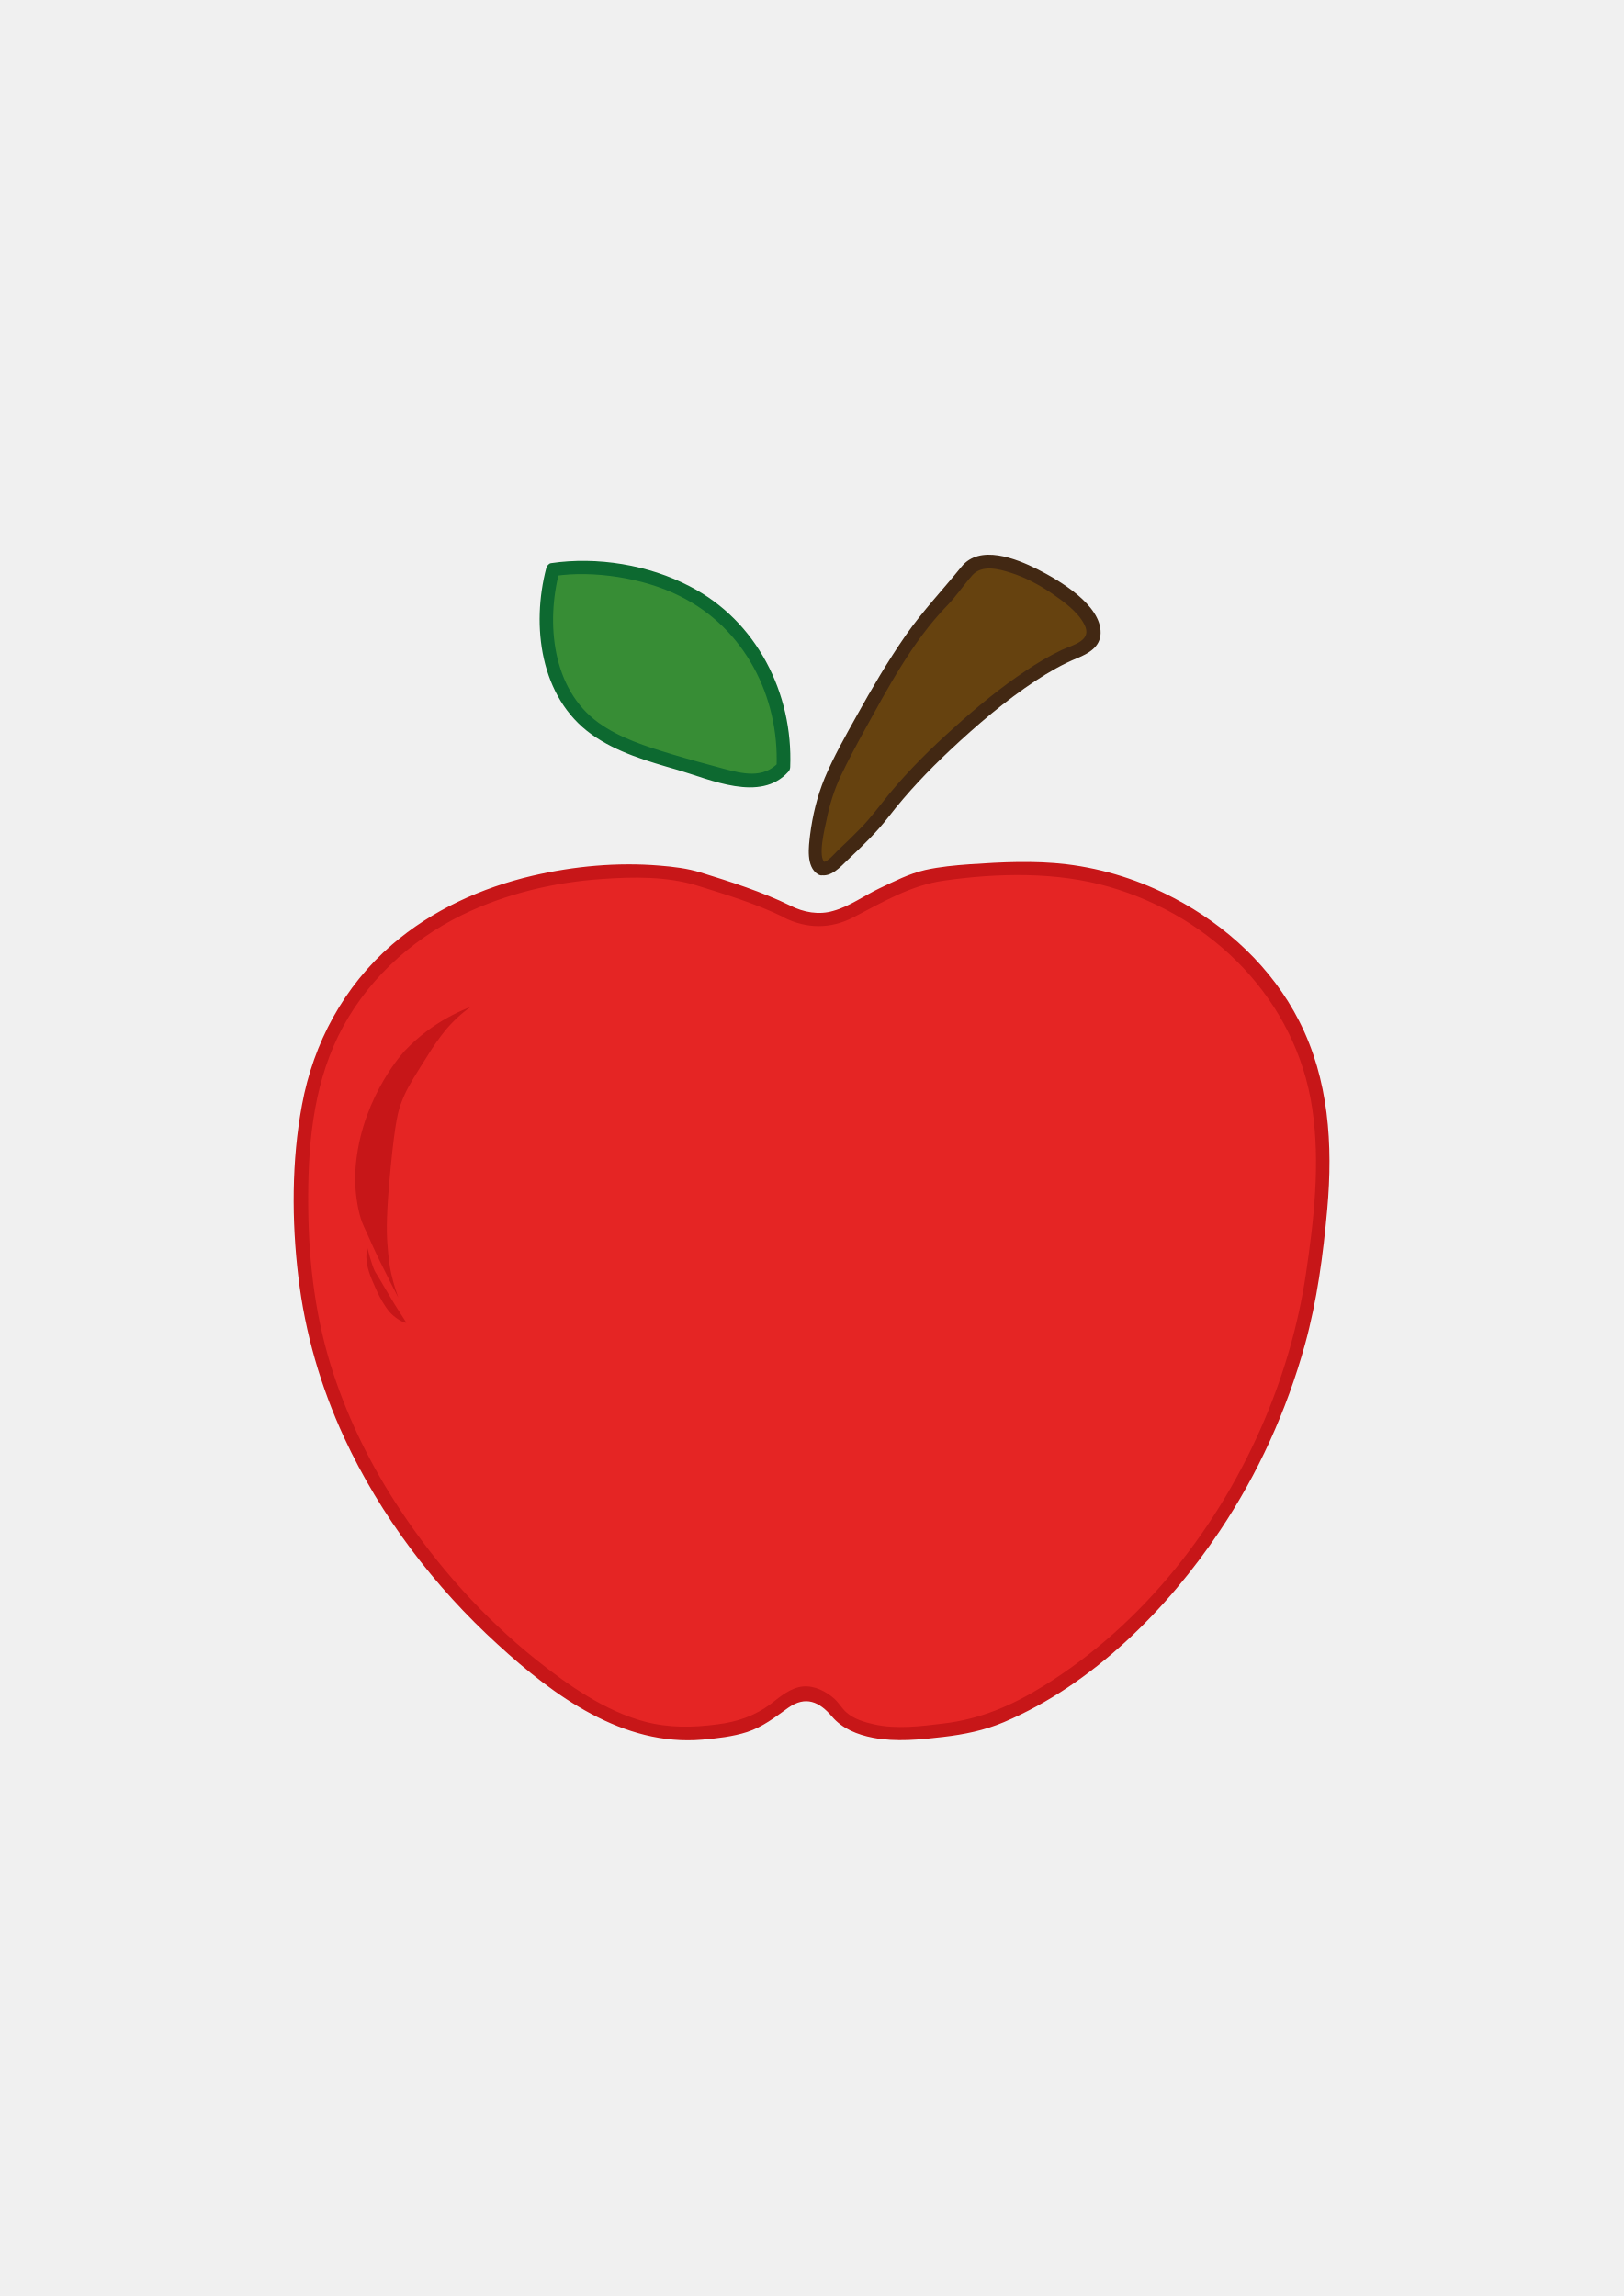
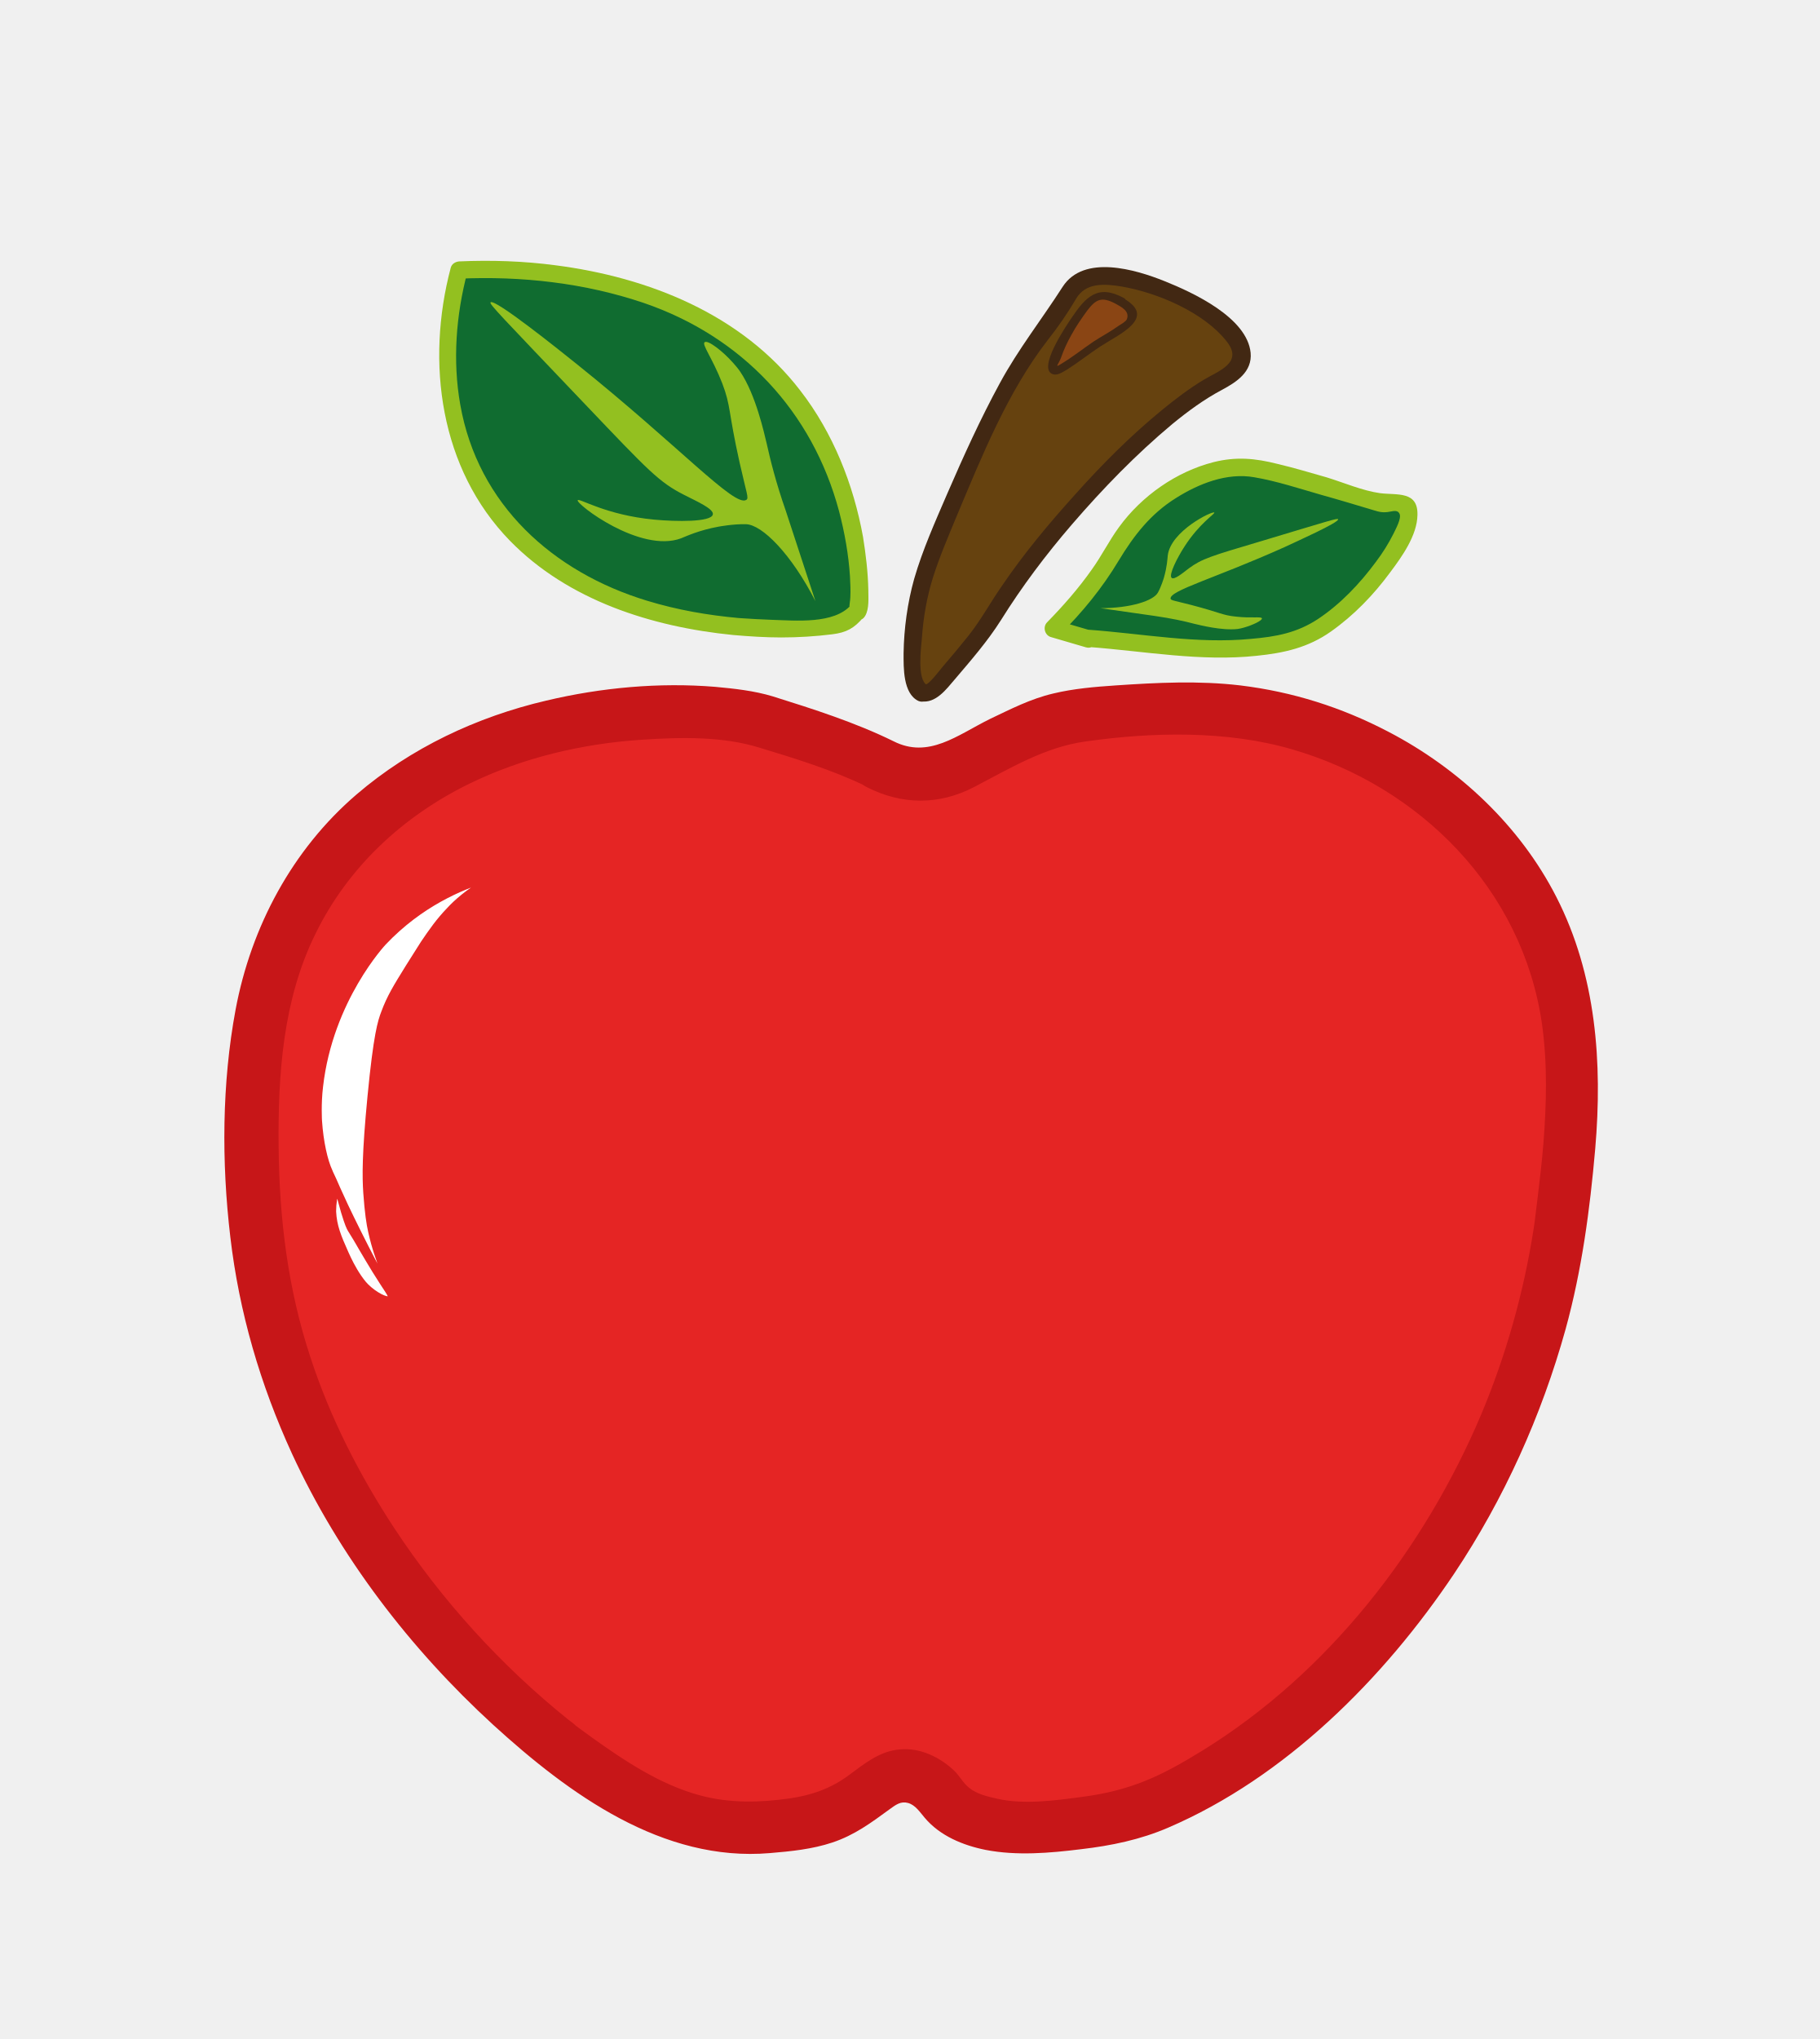
- <svg xmlns="http://www.w3.org/2000/svg" version="1.1" id="Calque_1" x="0px" y="0px" viewBox="0 0 595.3 841.9" style="enable-background:new 0 0 595.3 841.9;" xml:space="preserve">
+ <svg xmlns="http://www.w3.org/2000/svg" version="1.1" id="Calque_1" x="0px" y="0px" viewBox="0 0 516 578" style="enable-background:new 0 0 516 578;" xml:space="preserve">
  <style type="text/css">
	.st0{fill:#E52524;}
	.st1{fill:#C71618;}
	.st2{fill:#66420F;}
	.st3{fill:#422813;}
- 	.st4{fill:#378D35;}
- 	.st5{fill:#0D6930;}
+ 	.st4{fill:#106C30;}
+ 	.st5{fill:#93C020;}
	.st6{fill:#0D6930;stroke:#378D35;stroke-miterlimit:10;}
- 	.st7{fill:#C71618;stroke:#E52524;stroke-miterlimit:10;}
+ 	.st7{fill:#FFFFFF;stroke:#E52524;stroke-miterlimit:10;}
+ 	.st8{fill:#FDFDFD;stroke:#E52524;stroke-miterlimit:10;}
+ 	.st9{fill:#235627;}
+ 	.st10{fill:#106C30;stroke:#93C020;stroke-miterlimit:10;}
+ 	.st11{fill:#8A4514;}
</style>
  <g>
-     <path class="st0" d="M288.5,334.2c-9.7-4.9-20.6-7.4-30.7-11.3c-15.9-6.2-86-9-124,37.2c-24.3,29.5-23.6,64.5-23.2,90.1   c1.7,98,81.4,158.3,89,163.9c9,6.7,17.1,11.5,23,14.7c14.6,7.3,26.5,7.4,32.5,6.9c9.2-0.8,19.1-1.4,28-8.1c3.7-2.7,8.6-7.6,14-6.5   c1.9,0.4,4.7,1.7,7,3.8c2.1,1.9,2.2,3,4.3,4.9c2.3,2.1,4.7,3,7,3.8c6,2.1,11.3,2.1,13,2.1c5.2,0,21.8-0.7,32.8-4.3   c16.9-5.4,62.8-31.1,94.4-89c19.9-36.5,24.7-68.5,25.9-78.2c3.9-30.6,8.5-66.7-14-99.2c-22.4-32.4-58-41.7-63.6-43.1   c-17.3-4.3-33.1-3.3-43.1-2.7c-12.8,0.8-22.7,1.4-32.4,6.5c-4.2,2.2-8.6,4-12.8,6.3c-4.8,2.7-8.7,5.2-14.2,5.3   c-2.3,0.1-4.5-0.3-4.9-0.3C292.4,336.2,289.4,334.7,288.5,334.2z" />
+     <path class="st0" d="M249.5,216.6c-9.7-4.9-20.6-7.4-30.7-11.3c-15.9-6.2-86-9-124,37.2c-24.3,29.5-23.6,64.5-23.2,90.1   c1.7,98,81.4,158.3,89,163.9c9,6.7,17.1,11.5,23,14.7c14.6,7.3,26.5,7.4,32.5,6.9c9.2-0.8,19.1-1.4,28-8.1c3.7-2.7,8.6-7.6,14-6.5   c1.9,0.4,4.7,1.7,7,3.8c2.1,1.9,2.2,3,4.3,4.9c2.3,2.1,4.7,3,7,3.8c6,2.1,11.3,2.1,13,2.1c5.2,0,21.8-0.7,32.8-4.3   c16.9-5.4,62.8-31.1,94.4-89c19.9-36.5,24.7-68.5,25.9-78.2c3.9-30.6,8.5-66.7-14-99.2c-22.4-32.4-58-41.7-63.6-43.1   c-17.3-4.3-33.1-3.3-43.1-2.7c-12.8,0.8-22.7,1.4-32.4,6.5c-4.2,2.2-8.6,4-12.8,6.3c-4.8,2.7-8.7,5.2-14.2,5.3   c-2.3,0.1-4.5-0.3-4.9-0.3C253.4,218.6,250.4,217,249.5,216.6z" />
    <g>
-       <path class="st1" d="M289.8,332.1c-10.4-5.1-22-8.8-33-12.2c-4.8-1.5-10-2.1-15-2.5c-15.5-1.3-31.4,0.2-46.5,3.7    c-18.8,4.4-36.9,12.6-51.6,25.3c-17.6,15.2-28.8,36-33,58.8c-3.8,20.4-3.8,42.5-1.3,63.1c2.4,20.4,8.2,40.3,16.8,58.9    c13.3,28.7,33,54.6,56.4,75.9c20.5,18.8,45.8,37.3,74.9,34.8c5.5-0.5,11.1-1.1,16.4-2.8c5.8-1.9,10.2-5.4,15.1-8.9    c6.4-4.5,11.4-2.2,16,3.2c3.8,4.5,9.4,6.7,15.1,7.8c8.3,1.6,17.3,0.7,25.7-0.3c7.7-0.9,15.1-2.4,22.2-5.4    c32.6-13.8,59.9-41.3,79.3-70.3c13.9-20.8,24.4-43.9,31.1-68.1c4.5-16.3,6.7-33,8.2-49.8c2.1-23.5,0.6-47.5-10.3-68.9    c-9.9-19.5-26.6-35-45.9-45.1c-12.4-6.5-25.5-10.7-39.4-12.4c-11.8-1.4-23.6-0.8-35.4,0c-5.5,0.4-11,0.9-16.4,2.1    c-6,1.4-11.2,4.1-16.7,6.7c-5.5,2.6-11.1,6.7-17,8.3C300.2,335.6,294.5,334.5,289.8,332.1c-2.9-1.4-5.4,2.9-2.5,4.3    c8.4,4.2,17.1,4.3,25.5,0c10.8-5.6,21.1-11.8,33.3-13.5c19.7-2.8,41.3-3.3,60.6,2.3c38,11,68.5,41.5,74.4,81.3    c3,20.1,0.6,41.1-2.4,61.1c-2.7,17.9-7.8,35.6-14.8,52.3c-16.6,39.5-44.6,75.6-81.3,98.3c-11.6,7.2-23.2,12.2-36.9,13.8    c-8.1,1-17.1,2.1-25.2,0.3c-3.5-0.8-7.4-1.9-10.2-4.4c-1.6-1.4-2.7-3.4-4.3-4.9c-3.1-2.8-7.4-5-11.7-4.6    c-4.5,0.5-8.1,3.6-11.6,6.3c-5.9,4.5-12.5,6.7-19.8,7.6c-9,1.2-17.7,1.3-26.5-1c-14.6-3.9-28-13.3-39.7-22.6    c-19.5-15.6-36.5-34.6-50.2-55.4c-10.2-15.4-18.5-32.1-24.3-49.7c-6.5-19.8-9-40.1-9.2-60.9c-0.2-21.4,1.5-43.3,11-62.8    c9.6-19.6,25.9-34.8,45.4-44.4c16-7.8,33.7-12,51.4-13.2c11.3-0.8,23.7-1,34.7,2.4c10.6,3.3,21.8,6.7,31.8,11.6    C290.2,337.8,292.7,333.5,289.8,332.1z" />
+       <path class="st1" d="M253.3,210.1c-10.8-5.3-22.7-9.1-34.2-12.7c-5.3-1.6-10.9-2.2-16.3-2.7c-15.9-1.3-32.3,0.2-47.9,3.9    c-19.7,4.6-38.4,13.4-53.8,26.6c-18.2,15.6-29.9,37.5-34.3,61c-3.9,20.9-4,43.3-1.5,64.4c2.5,21.4,8.5,41.9,17.5,61.5    c13.4,29.1,33.5,55.3,57.1,76.9c21.5,19.6,48,38.9,78.4,36.3c6-0.5,12-1.1,17.7-3c6.3-2.1,11-5.6,16.2-9.4    c1.8-1.3,3.2-2.4,5.3-1.8c2.1,0.6,3.4,2.7,4.7,4.2c4.3,5.1,10.8,7.8,17.3,9.1c8.8,1.7,18.1,0.9,27-0.2c8.6-1,16.8-2.7,24.7-6.1    c33.3-14.3,61.2-42.3,81.1-72c14.1-21.1,24.8-44.8,31.6-69.3c4.6-16.7,6.9-33.9,8.4-51.1c2.1-24.4,0.3-49.3-11-71.4    c-10.3-20.2-27.7-36.5-47.7-46.9c-13.2-6.9-27.1-11.3-41.9-13.1c-11.8-1.4-23.6-0.8-35.4,0c-5.9,0.4-11.9,0.9-17.7,2.3    c-6.4,1.5-12,4.4-17.9,7.2C271.4,208.4,263.3,215.2,253.3,210.1c-8.6-4.3-16.2,8.6-7.6,13c10,5.1,20.5,5.2,30.5,0    c10.2-5.3,20-11.3,31.5-12.9c19-2.7,40-3.2,58.6,2.2c36.3,10.5,65.4,39.7,70.9,77.8c1.6,11.3,1.3,22.8,0.4,34.1    c-0.4,5-1,10-1.6,15c-0.3,2.4-0.6,4.8-0.9,7.3c-0.1,0.4-0.3,2.1,0,0.1c-0.1,0.6-0.2,1.3-0.3,1.9c-2.8,17.9-7.8,35.6-14.8,52.3    c-16.2,38.3-43.4,73.3-79,95.3c-11.8,7.3-20.4,11.4-34.4,13.2c-7.5,1-16.3,2.2-23.8,0.5c-2.7-0.6-5.8-1.3-8-3.1    c-1.7-1.3-2.7-3.4-4.3-4.9c-4-3.8-9.6-6.5-15.2-6c-5.8,0.4-10.1,4-14.6,7.3c-5.1,3.8-10.6,5.7-16.8,6.6    c-8.4,1.2-16.9,1.4-25.2-0.8c-11.4-3-21.7-9.9-31.2-16.7c-1.5-1.1-3-2.2-4.5-3.3c-1.6-1.2,0.9,0.7,0.1,0c-0.6-0.5-1.2-1-1.8-1.4    c-19.1-15.3-36-33.9-49.5-54.4c-9.9-15.1-18.2-31.3-23.8-48.5c-6.4-19.4-8.8-39.2-9-59.6c-0.2-20.5,1.2-41.6,10.4-60.3    c9.2-18.9,24.8-33.4,43.6-42.6c15.1-7.4,32.1-11.4,48.9-12.5c11.7-0.8,23.2-0.9,33.3,2.2c10.2,3.1,21,6.4,30.6,11.1    C254.4,227.3,262,214.4,253.3,210.1z" />
    </g>
  </g>
  <g>
-     <path class="st2" d="M301.2,318.4c-3.9-1.6-1.8-16.4,1.6-27.3c1.4-4.5,3-8,7.3-16.2c0,0,21.1-40.5,34.8-54.2c0.4-0.4,2-1.9,3.9-4.2   c4.4-5,5.2-7,6.6-8.4c5.9-5.6,22.8,0.6,33.6,8.9c3.9,3,13.7,10.5,11.7,16.6c-1,3.2-5,4.7-6.5,5.3c-22.7,8.6-58.4,42.7-69.6,57.8   c-4,5.4-6.7,8-12.1,13.3C306.3,316.2,303.2,319.3,301.2,318.4z" />
+     <path class="st2" d="M261.6,196.4c-4-1.2-3.5-16.2-1.1-27.3c1-4.7,2.2-8.3,5.6-16.8c0,0,16.9-42.4,29.1-57.5   c0.4-0.5,1.8-2.1,3.5-4.6c3.9-5.4,4.4-7.5,5.7-9c5.3-6.2,22.7-1.7,34.3,5.4c4.2,2.6,14.7,9,13.4,15.3c-0.7,3.3-4.5,5.2-5.9,5.9   c-21.7,10.9-53.7,48.4-63.3,64.6c-3.4,5.7-5.8,8.7-10.7,14.5C266.5,193.6,263.6,197,261.6,196.4z" />
    <g>
-       <path class="st3" d="M302.5,316.3c-2.9-1.8,0-13.1,0.5-15.5c1.1-5.6,2.8-11.1,5.2-16.2c2.6-5.5,5.5-10.9,8.4-16.2    c8.8-15.9,17.8-33.1,30.6-46.3c3.4-3.5,6.1-7.6,9.3-11.2c3.5-3.9,9.6-2.3,14-0.9c5.4,1.7,10.4,4.4,15,7.5c4.2,2.9,9.6,6.7,12,11.4    c3.2,6-4,7.5-8.2,9.4c-4.6,2.2-9,4.8-13.3,7.7c-9.3,6.2-18,13.4-26.2,20.8c-8.4,7.5-16.5,15.5-23.7,24.2    c-3.5,4.3-6.7,8.7-10.6,12.7c-2.7,2.8-5.5,5.5-8.3,8.1c-0.8,0.8-4,4.5-5.3,4.2c-3.1-0.8-4.4,4-1.3,4.8c4,1.1,7.6-3,10.2-5.5    c5.3-5,10.5-10,15-15.8c6.8-8.8,14.5-16.9,22.6-24.5c9.8-9.2,20.1-18,31.3-25.4c4.9-3.2,9.9-6.1,15.3-8.3c4.1-1.7,8.4-4.1,8.5-9.1    c0.3-10.4-15.3-19.5-23.2-23.5c-7.8-3.9-21.1-9.2-27.8-0.9c-6.8,8.4-14.2,16.2-20.4,25.1c-6.6,9.5-12.5,19.6-18.1,29.7    c-4.1,7.4-8.4,14.9-11.7,22.8c-2.7,6.6-4.4,13.6-5.3,20.7c-0.5,4.3-1.6,11.7,2.9,14.5C302.7,322.3,305.2,318,302.5,316.3z" />
+       <path class="st3" d="M262.9,194.2c-3-1.4-1.7-10.9-1.5-13.4c0.4-5.8,1.4-11.5,3.1-17c1.9-6,4.4-11.8,6.8-17.6    c7.1-16.9,14.4-35.1,25.7-49.7c3-3.8,5.7-7.7,8.1-11.8c2.7-4.6,7.9-4.3,12.8-3.5c10.1,1.7,23.5,7.3,30,15.7    c4.6,5.9-2.3,8.2-6.5,10.7c-4.2,2.5-8.1,5.5-11.9,8.6c-8.8,7.2-16.9,15.3-24.5,23.8c-7.5,8.3-14.7,16.9-21,26.2    c-3.2,4.6-5.9,9.6-9.4,14c-2.4,3-4.9,6-7.4,8.9c-0.6,0.7-3.9,5.1-4.8,4.9c-3.1-0.5-4.5,4.3-1.3,4.8c4.2,0.7,7.2-3.4,9.6-6.2    c4.6-5.4,9.3-10.8,13.1-16.8c6-9.6,12.7-18.5,20.1-27.1c8.8-10.2,18.2-19.9,28.5-28.5c4.4-3.6,9-7,14.1-9.7    c4.1-2.2,8.6-5.1,8.1-10.5c-1-10-16.4-17.1-24.4-20.3c-8.2-3.3-22.9-7.7-28.9,1.6c-5.9,9.2-12.6,17.7-17.8,27.3    c-5.5,10.1-10.3,20.7-14.9,31.3c-3.4,7.9-7,15.9-9.4,24.2c-1.9,6.8-2.9,14.1-3,21.1c0,4-0.2,11.4,4.2,13.5    C263.2,199.9,265.8,195.6,262.9,194.2z" />
    </g>
  </g>
  <g>
-     <path class="st4" d="M287.2,281.3c0.3-6.7,0.3-28-14.6-46.9c-25.1-31.8-68.2-25.8-70-25.5c-1.6,6.1-6.6,27.8,5.3,47.3   c9.3,15.3,25.9,19.8,59,28.7c4.5,1.2,11.6,2.7,17.2-0.9C285.7,283.1,286.7,282,287.2,281.3z" />
+     <path class="st4" d="M243.2,173.4c1.4-1.8,1.8-36.5-19.4-62.7c-29.4-36.1-82.5-34.6-93.5-34c-2.2,8.1-8.9,37.2,7,63.2   c21.6,35.5,68.3,37.8,78.9,38.4c9.5,0.5,17.4-0.3,22.9-1.2c0.8-0.5,1.7-1.1,2.6-2C241.7,175,242.5,174.3,243.2,173.4z" />
    <g>
-       <path class="st5" d="M289.7,281.3c1.1-27.1-12.3-53.7-36.8-66.3c-15.1-7.9-34-11-50.9-8.5c-0.8,0.1-1.5,1-1.7,1.7    c-5.6,21.2-2.3,47.6,16.6,61.1c9.2,6.6,20.7,9.9,31.5,13c12,3.5,30.4,12.1,40.6,0.7c2.1-2.4-1.4-5.9-3.5-3.5    c-5.6,6.2-13.4,4.2-20.5,2.3c-6.3-1.7-12.6-3.4-18.9-5.3c-9.2-2.8-18.8-5.8-26.7-11.5c-17-12.3-19.3-36.6-14.3-55.5    c-0.6,0.6-1.2,1.2-1.7,1.7c13.9-2.1,32.4,0.6,45.9,7.4c23.6,11.7,36.4,36.7,35.4,62.6C284.6,284.5,289.6,284.5,289.7,281.3z" />
+       <path class="st5" d="M245.3,174.6c1.2-2,0.9-5.2,0.9-7.4c-0.1-5-0.7-10-1.5-15c-2.7-14.9-8.5-29.5-17.8-41.5    c-16.6-21.6-43-32.1-69.4-35.5c-9-1.2-18.2-1.5-27.3-1.1c-1.1,0.1-2.1,0.7-2.4,1.8c-7.1,26.8-3.1,57,16.8,77.4    c16.5,16.9,40.2,24.4,63.2,26.7c4.6,0.4,9.2,0.7,13.7,0.7c4.8,0,9.7-0.3,14.5-0.9c4-0.5,6.2-1.7,8.8-4.8c2.1-2.4-1.4-6-3.5-3.5    c-4.8,5.5-15.7,4.4-22.5,4.2c-3.1-0.1-6.2-0.3-9.3-0.5c-8.8-0.8-17.5-2.3-26-4.9c-26.7-8.1-48-27.2-53-55.6    c-2.2-12.4-1.2-25.4,2-37.5c-0.8,0.6-1.6,1.2-2.4,1.8c17.7-0.8,35.7,1.2,52.5,6.9c27.7,9.5,47.7,30.6,55.3,59    c1.6,6.1,2.7,12.3,3.1,18.5c0.1,2,0.2,3.9,0.1,5.9c0,0.8-0.4,2.9-0.2,2.6C239.4,174.9,243.7,177.4,245.3,174.6z" />
    </g>
  </g>
-   <path class="st6" d="M521,392" />
-   <path class="st7" d="M176.5,367.3c-6.4,2-18.1,6.7-28.5,17.7c0,0-15.1,16-17.9,40.6c-0.6,4.9-0.3,9.7-0.3,9.7c0.4,6,1.6,11.3,3,14.3  c0,0,0,0.1,1.1,2.4c0.7,1.6,1.4,3.2,2.2,4.9c2,4.6,12.1,24.8,12.7,24.5c0.3-0.1-2.9-5.6-4.9-14.6c-0.5-2.2-1-5.4-1.4-11.1  c-0.3-4.5-0.4-10.8,1.2-27.3c1.7-17.6,2.9-21.3,3.9-23.9c1.6-4.3,3.3-7.1,6.9-12.9c2.7-4.2,4-6.4,4.3-6.8c2.3-3.4,4.4-6.4,7.3-9.4  C168.2,373.2,171.6,370.1,176.5,367.3z" />
-   <path class="st7" d="M137.3,472.7c0.9,2,2,4.3,3.7,6.8c1.1,1.6,1.8,2.3,2,2.5c2.4,2.4,5.8,4.1,6.4,3.4c0.4-0.5-0.9-1.9-4.3-7.4  c-2.7-4.4-5.4-9.1-5.4-9.1l0,0c-1.5-2.4-1.6-2.6-1.6-2.6c-0.4-0.7-0.8-1.5-1.9-5.1c-1.1-3.9-1.3-5-1.6-5c-0.4,0-0.8,2.5-0.8,4.8  C134,465.1,135.2,468,137.3,472.7z" />
+   <path class="st6" d="M482,274.4" />
+   <path class="st7" d="M137.5,249.7c-6.4,2-18.1,6.7-28.5,17.7c0,0-15.1,16-17.9,40.6c-0.6,4.9-0.3,9.7-0.3,9.7c0.4,6,1.6,11.3,3,14.3  c0,0,0,0.1,1.1,2.4c0.7,1.6,1.4,3.2,2.2,4.9c2,4.6,12.1,24.8,12.7,24.5c0.3-0.1-2.9-5.6-4.9-14.6c-0.5-2.2-1-5.4-1.4-11.1  c-0.3-4.5-0.4-10.8,1.2-27.3c1.7-17.6,2.9-21.3,3.9-23.9c1.6-4.3,3.3-7.1,6.9-12.9c2.7-4.2,4-6.4,4.3-6.8c2.3-3.4,4.4-6.4,7.3-9.4  C129.2,255.5,132.6,252.5,137.5,249.7z" />
+   <path class="st8" d="M98.3,355.1c0.9,2,2,4.3,3.7,6.8c1.1,1.6,1.8,2.3,2,2.5c2.4,2.4,5.8,4.1,6.4,3.4c0.4-0.5-0.9-1.9-4.3-7.4  c-2.7-4.4-5.4-9.1-5.4-9.1c-1.5-2.4-1.6-2.6-1.6-2.6c-0.4-0.7-0.8-1.5-1.9-5.1c-1.1-3.9-1.3-5-1.6-5c-0.4,0-0.8,2.5-0.8,4.8  C95,347.5,96.2,350.4,98.3,355.1z" />
+   <path class="st9" d="M271.2,220.1" />
+   <path class="st9" d="M255.3,202" />
+   <path class="st9" d="M264.1,272.3" />
+   <path class="st9" d="M255.3,185.4" />
+   <path class="st9" d="M261.5,214.7" />
+   <path class="st5" d="M231.2,170.4c-6.8-13.3-15.1-21.7-19.7-21.8c-3.6-0.1-7.8,0.7-7.8,0.7c-5.5,1-9.1,2.7-10.6,3.3  c-11.6,4.3-29.9-9.8-29.3-10.8c0.4-0.7,7.9,4.2,21.7,5.5c6.4,0.6,16,0.7,16.6-1.4c0.5-1.6-4.6-3.8-8.1-5.6  c-7.1-3.6-10-6.7-28.1-25.7c-24.2-25.4-27.3-28.5-26.8-28.9c1.2-1.1,19.2,13.3,24.3,17.4c29.2,23.4,44.9,40.8,48.2,38.6  c0.8-0.5,0.1-1.7-1.9-10.6c-3.3-14.8-2.4-15.8-4.9-22.4c-2.8-7.2-5.9-11.1-5-11.7c0.9-0.7,5.1,2.5,8.1,5.9c0.7,0.8,1.4,1.6,2,2.5  c4.4,6.5,6.8,17.5,7.5,20.4c1,4.5,2.6,11,5.4,19" />
+   <path class="st5" d="M229,137.3" />
+   <g>
+     <path class="st4" d="M308.7,180.9c13.6,1,19.8,1.7,23,2.1c1.1,0.2,5.3,0.8,10.9,1c0,0,0.9,0,1.8,0.1c5.8,0.1,17-1,21.3-2.1   c16.7-4.1,37.8-33,33.1-38.7c-0.7-0.9-2.4-1.6-6.5-0.7l0,0c-1.5-0.5-3.7-1.1-6.4-1.9c-19.7-5.8-29.5-8.6-33.8-8.4   c-14,0.6-27.3,10.4-33.7,20c-1.9,2.8-2.8,5.1-6.5,10.3c-4.9,7-9.8,12.2-13.1,15.5C302.1,179,305.4,180,308.7,180.9z" />
+     <g>
+       <path class="st5" d="M308.7,183.4c15.8,1.2,31.8,4.2,47.6,2.5c7.8-0.8,14.6-2.3,21.1-6.9c6.5-4.6,12.1-10.4,16.8-16.8    c3.3-4.4,7.6-10.4,7.7-16.2c0.2-6.9-5.8-5.6-10.6-6.2c-5-0.7-10.3-3-15.2-4.5c-4.6-1.3-9.2-2.7-13.9-3.8    c-6.3-1.6-11.7-2.1-18.1-0.5c-10.6,2.7-20.4,9.6-26.8,18.4c-2.8,3.8-4.9,8.1-7.7,12c-3.8,5.4-8.1,10.3-12.7,15    c-1.3,1.3-0.7,3.7,1.1,4.2c3.3,1,6.6,1.9,9.9,2.9c3.1,0.9,4.4-3.9,1.3-4.8c-3.3-1-6.6-1.9-9.9-2.9c0.4,1.4,0.7,2.8,1.1,4.2    c6.4-6.3,12.2-13.4,16.8-21.1c4.3-7.1,9-13.2,16.2-17.7c6.5-4.1,14.5-7.3,22.3-5.9c6.4,1.1,12.7,3.2,19,5c4.7,1.3,9.3,2.7,14,4.1    c1.4,0.4,2.6,0.9,4.1,0.8c1.5,0,3.3-1,4,0.4c0.7,1.3-1.2,4.6-1.7,5.7c-1.4,2.8-3.1,5.5-5,8c-4.5,6.1-10,11.9-16.3,16.1    c-6,4-12,5.1-19.1,5.7c-15.3,1.5-30.9-1.5-46.2-2.6C305.5,178.2,305.5,183.2,308.7,183.4z" />
+     </g>
+   </g>
+   <path class="st5" d="M312,172.4c8.6,0,15-2.1,16.3-4.4c1-1.8,1.7-4.2,1.7-4.2c0.9-3.1,1-5.3,1.1-6.3c0.8-7,12.8-12.8,13.2-12.2  c0.2,0.4-4.2,3-8.5,9.7c-2,3.1-4.5,8-3.6,8.8c0.7,0.7,3.2-1.4,4.9-2.7c3.7-2.7,6-3.4,20.5-7.7c19.3-5.8,21.7-6.6,21.8-6.2  c0.3,0.9-11.8,6.3-15.2,7.9c-19.6,8.8-32.6,12.3-32.3,14.6c0.1,0.5,0.8,0.5,5.9,1.8c8.4,2.2,8.7,2.9,12.7,3.3  c4.4,0.5,7.2-0.1,7.3,0.5c0.1,0.6-2.6,1.9-5.1,2.6c-0.6,0.2-1.2,0.3-1.8,0.4c-4.5,0.5-10.7-1.1-12.4-1.5c-2.6-0.7-6.3-1.5-11.1-2.2" />
+   <path class="st5" d="M297.2,170.5" />
+   <path class="st10" d="M388.7,127.7" />
+   <path class="st10" d="M405.4,146.4" />
+   <path class="st7" d="M100.7,355.7" />
+   <g>
+     <path class="st11" d="M317.6,85.4c1.4,0.8,3.7,2.1,3.8,3.8c0.2,2.1-2.8,3.6-7.5,6.5c-10.2,6.3-13.7,10.2-14.9,9.2   c-0.8-0.7,0.2-2.8,1.9-6.8c1.4-3.4,2.9-5.5,5.5-9.3c2.7-3.9,3.4-4.4,4.2-4.7C313.5,83,316.6,84.8,317.6,85.4z" />
+     <g>
+       <path class="st3" d="M316.5,86.2c1.4,0.8,3.9,2,3,4.3c-0.3,0.7-1.8,1.5-2.4,1.9c-2.2,1.6-4.7,2.9-7,4.4c-3.1,2.1-6.1,4.5-9.3,6.4    c-1.9,1.2-0.7,0.1,0-1.7c0.8-2.3,1.8-4.5,3-6.6c1.3-2.4,2.9-4.7,4.5-6.9C310.7,84.9,312.3,83.9,316.5,86.2    c1.1,0.6,3.7-0.9,2.2-1.7c-7.5-4.1-10.9-0.3-15,5.8c-1.4,2.1-9.8,14.4-5.1,15.8c1.3,0.4,2.8-0.7,3.9-1.3c3.3-2.1,6.3-4.5,9.5-6.6    c5.2-3.4,16.2-8.1,6.6-13.6C317.6,83.9,315.1,85.4,316.5,86.2z" />
+     </g>
+   </g>
</svg>
